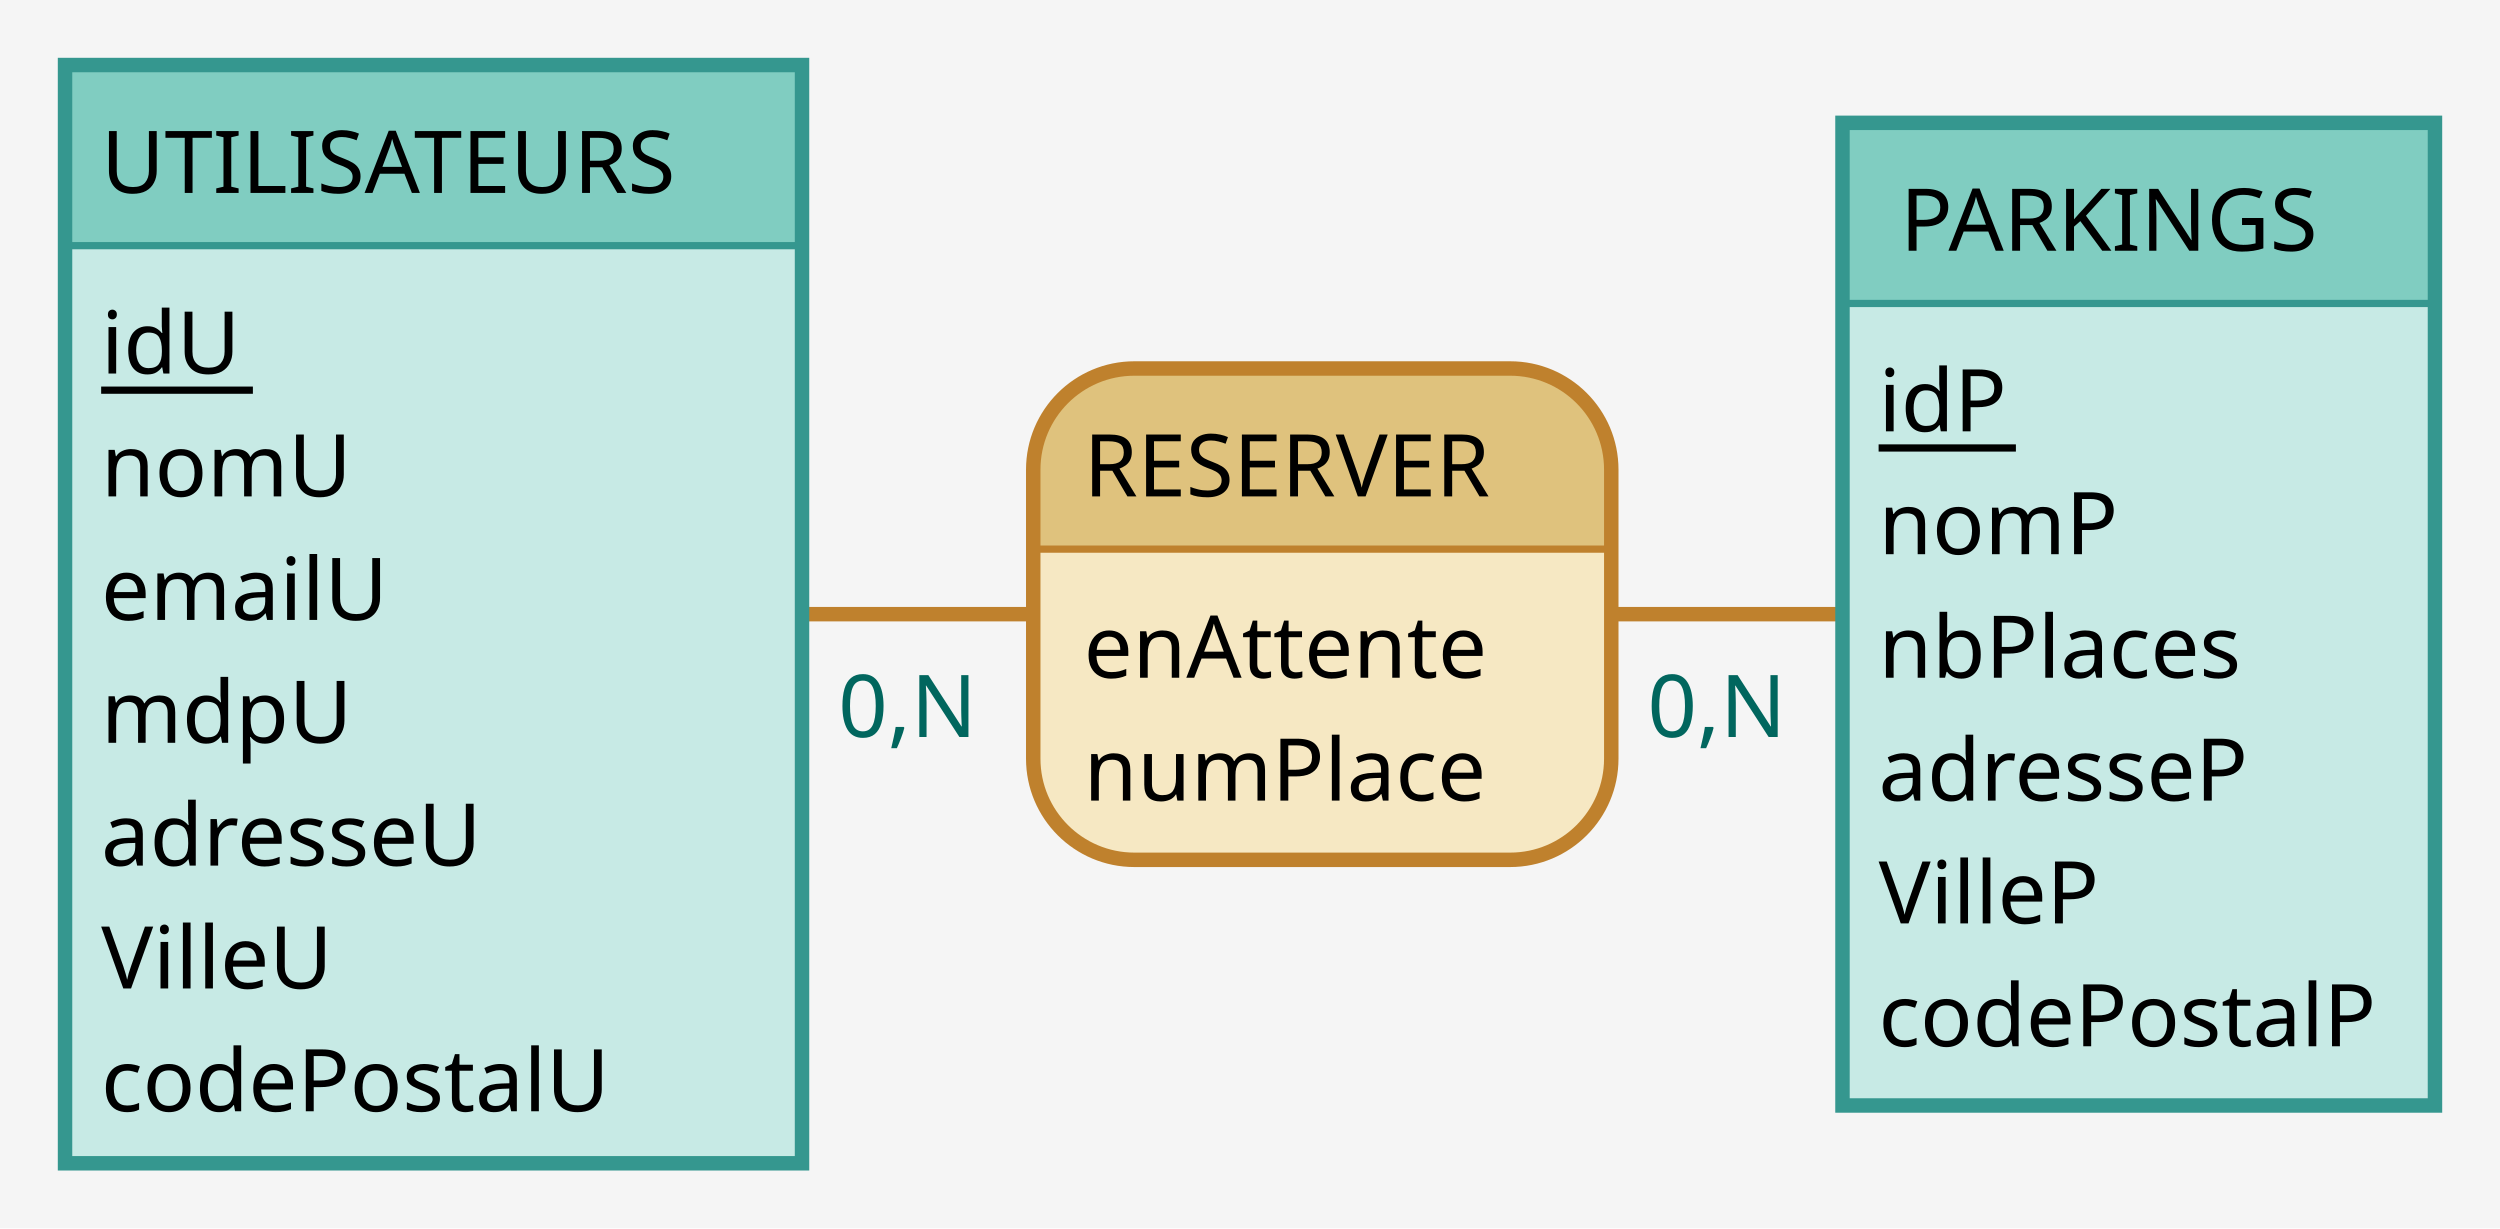
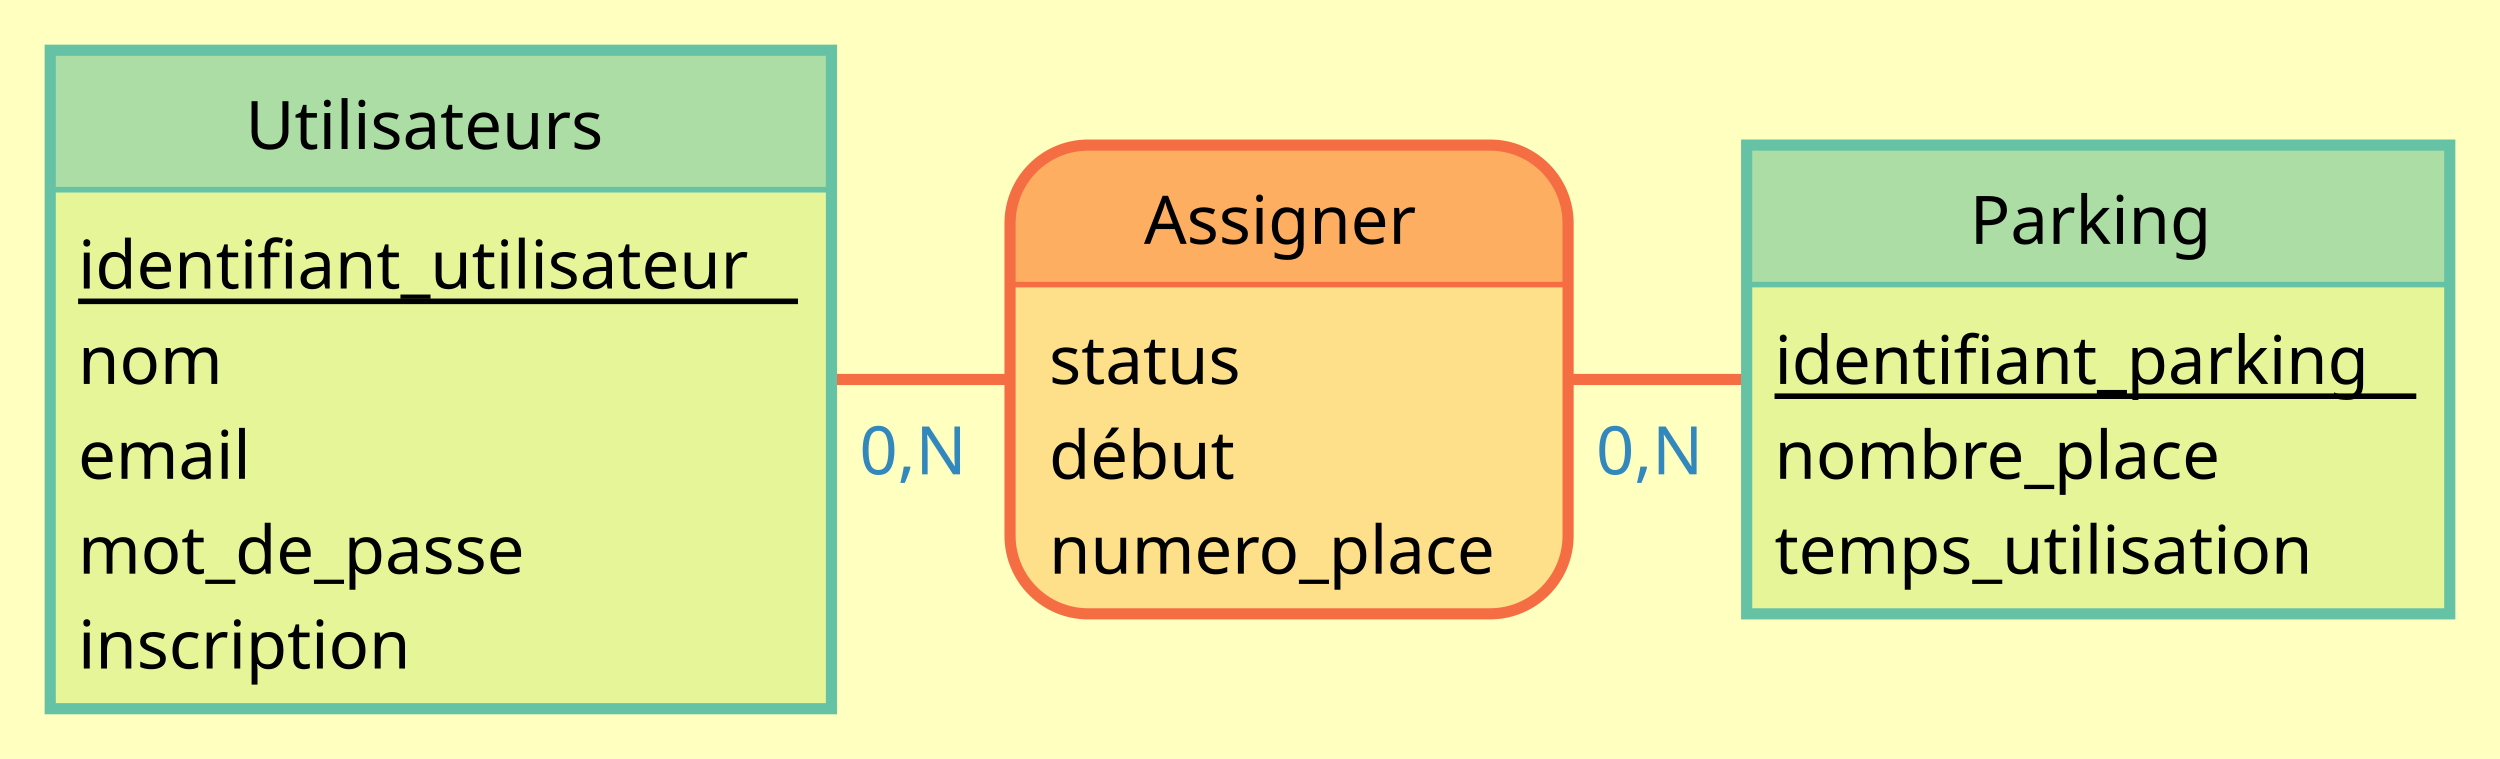
- <svg xmlns="http://www.w3.org/2000/svg" width="346" height="170" view_box="0 0 346 170">\n\n<rect id="frame" x="0" y="0" width="346" height="170" fill="#f5f5f5" stroke="none" stroke-width="0" />
-   <line x1="60" y1="85" x2="183" y2="85" stroke="#bf812d" stroke-width="2" />
-   <text x="116" y="102.0" fill="#01665e" font-family="Verdana" font-size="12">0,N</text>
-   <line x1="296" y1="85" x2="183" y2="85" stroke="#bf812d" stroke-width="2" />
-   <text x="228" y="102.0" fill="#01665e" font-family="Verdana" font-size="12">0,N</text>
-   <g id="association-RESERVER">
-     <path d="M 209 51 a 14 14 90 0 1 14 14 V 76 h -80 V 65 a 14 14 90 0 1 14 -14" fill="#dfc27d" stroke="#dfc27d" stroke-width="0" />
-     <path d="M 223 76.0 v 29 a 14 14 90 0 1 -14 14 H 157 a 14 14 90 0 1 -14 -14 V 76.0 H 80" fill="#f6e8c3" stroke="#f6e8c3" stroke-width="0" />
-     <rect x="143" y="51" width="80" height="68" fill="none" rx="14" stroke="#bf812d" stroke-width="2" />
-     <line x1="143" y1="76" x2="223" y2="76" stroke="#bf812d" stroke-width="1" />
-     <text x="150" y="68.7" fill="#000000" font-family="Verdana" font-size="12">RESERVER</text>
-     <text x="150" y="93.8" fill="#000000" font-family="Verdana" font-size="12">enAttente</text>
-     <text x="150" y="110.8" fill="#000000" font-family="Verdana" font-size="12">numPlace</text>
+ <svg xmlns="http://www.w3.org/2000/svg" width="448" height="136" view_box="0 0 448 136">\n\n<rect id="frame" x="0" y="0" width="448" height="136" fill="#ffffbf" stroke="none" stroke-width="0" />
+   <line x1="79" y1="68" x2="231" y2="68" stroke="#f46d43" stroke-width="2" />
+   <text x="154" y="85.0" fill="#3288bd" font-family="Verdana" font-size="12">0,N</text>
+   <line x1="376" y1="68" x2="231" y2="68" stroke="#f46d43" stroke-width="2" />
+   <text x="286" y="85.0" fill="#3288bd" font-family="Verdana" font-size="12">0,N</text>
+   <g id="association-Assigner">
+     <path d="M 267 26 a 14 14 90 0 1 14 14 V 51 h -100 V 40 a 14 14 90 0 1 14 -14" fill="#fdae61" stroke="#fdae61" stroke-width="0" />
+     <path d="M 281 51.0 v 45 a 14 14 90 0 1 -14 14 H 195 a 14 14 90 0 1 -14 -14 V 51.0 H 100" fill="#fee08b" stroke="#fee08b" stroke-width="0" />
+     <rect x="181" y="26" width="100" height="84" fill="none" rx="14" stroke="#f46d43" stroke-width="2" />
+     <line x1="181" y1="51" x2="281" y2="51" stroke="#f46d43" stroke-width="1" />
+     <text x="205" y="43.7" fill="#000000" font-family="Verdana" font-size="12">Assigner</text>
+     <text x="188" y="68.8" fill="#000000" font-family="Verdana" font-size="12">status</text>
+     <text x="188" y="85.8" fill="#000000" font-family="Verdana" font-size="12">début</text>
+     <text x="188" y="102.8" fill="#000000" font-family="Verdana" font-size="12">numero_place</text>
  </g>
-   <g id="entity-PARKINGS">
-     <g id="frame-PARKINGS">
-       <rect x="255" y="17" width="82" height="25" fill="#80cdc1" stroke="#80cdc1" stroke-width="0" />
-       <rect x="255" y="42.0" width="82" height="111" fill="#c7eae5" stroke="#c7eae5" stroke-width="0" />
-       <rect x="255" y="17" width="82" height="136" fill="none" stroke="#35978f" stroke-width="2" />
-       <line x1="255" y1="42" x2="337" y2="42" stroke="#35978f" stroke-width="1" />
+   <g id="entity-Utilisateurs">
+     <g id="frame-Utilisateurs">
+       <rect x="9" y="9" width="140" height="25" fill="#abdda4" stroke="#abdda4" stroke-width="0" />
+       <rect x="9" y="34.0" width="140" height="93" fill="#e6f598" stroke="#e6f598" stroke-width="0" />
+       <rect x="9" y="9" width="140" height="118" fill="none" stroke="#66c2a5" stroke-width="2" />
+       <line x1="9" y1="34" x2="149" y2="34" stroke="#66c2a5" stroke-width="1" />
    </g>
-     <text x="263" y="34.7" fill="#000000" font-family="Verdana" font-size="12">PARKINGS</text>
-     <text x="260" y="59.7" fill="#000000" font-family="Verdana" font-size="12">idP</text>
-     <line x1="260" y1="62" x2="279" y2="62" stroke="#000000" stroke-width="1" />
-     <text x="260" y="76.7" fill="#000000" font-family="Verdana" font-size="12">nomP</text>
-     <text x="260" y="93.8" fill="#000000" font-family="Verdana" font-size="12">nbPlaces</text>
-     <text x="260" y="110.8" fill="#000000" font-family="Verdana" font-size="12">adresseP</text>
-     <text x="260" y="127.8" fill="#000000" font-family="Verdana" font-size="12">VilleP</text>
-     <text x="260" y="144.8" fill="#000000" font-family="Verdana" font-size="12">codePostalP</text>
+     <text x="44" y="26.7" fill="#000000" font-family="Verdana" font-size="12">Utilisateurs</text>
+     <text x="14" y="51.7" fill="#000000" font-family="Verdana" font-size="12">identifiant_utilisateur</text>
+     <line x1="14" y1="54" x2="143" y2="54" stroke="#000000" stroke-width="1" />
+     <text x="14" y="68.8" fill="#000000" font-family="Verdana" font-size="12">nom</text>
+     <text x="14" y="85.8" fill="#000000" font-family="Verdana" font-size="12">email</text>
+     <text x="14" y="102.8" fill="#000000" font-family="Verdana" font-size="12">mot_de_passe</text>
+     <text x="14" y="119.8" fill="#000000" font-family="Verdana" font-size="12">inscription</text>
  </g>
-   <g id="entity-UTILISATEURS">
-     <g id="frame-UTILISATEURS">
-       <rect x="9" y="9" width="102" height="25" fill="#80cdc1" stroke="#80cdc1" stroke-width="0" />
-       <rect x="9" y="34.0" width="102" height="127" fill="#c7eae5" stroke="#c7eae5" stroke-width="0" />
-       <rect x="9" y="9" width="102" height="152" fill="none" stroke="#35978f" stroke-width="2" />
-       <line x1="9" y1="34" x2="111" y2="34" stroke="#35978f" stroke-width="1" />
+   <g id="entity-Parking">
+     <g id="frame-Parking">
+       <rect x="313" y="26" width="126" height="25" fill="#abdda4" stroke="#abdda4" stroke-width="0" />
+       <rect x="313" y="51.0" width="126" height="59" fill="#e6f598" stroke="#e6f598" stroke-width="0" />
+       <rect x="313" y="26" width="126" height="84" fill="none" stroke="#66c2a5" stroke-width="2" />
+       <line x1="313" y1="51" x2="439" y2="51" stroke="#66c2a5" stroke-width="1" />
    </g>
-     <text x="14" y="26.7" fill="#000000" font-family="Verdana" font-size="12">UTILISATEURS</text>
-     <text x="14" y="51.7" fill="#000000" font-family="Verdana" font-size="12">idU</text>
-     <line x1="14" y1="54" x2="35" y2="54" stroke="#000000" stroke-width="1" />
-     <text x="14" y="68.7" fill="#000000" font-family="Verdana" font-size="12">nomU</text>
-     <text x="14" y="85.8" fill="#000000" font-family="Verdana" font-size="12">emailU</text>
-     <text x="14" y="102.8" fill="#000000" font-family="Verdana" font-size="12">mdpU</text>
-     <text x="14" y="119.8" fill="#000000" font-family="Verdana" font-size="12">adresseU</text>
-     <text x="14" y="136.8" fill="#000000" font-family="Verdana" font-size="12">VilleU</text>
-     <text x="14" y="153.8" fill="#000000" font-family="Verdana" font-size="12">codePostalU</text>
+     <text x="353" y="43.7" fill="#000000" font-family="Verdana" font-size="12">Parking</text>
+     <text x="318" y="68.8" fill="#000000" font-family="Verdana" font-size="12">identifiant_parking</text>
+     <line x1="318" y1="71" x2="433" y2="71" stroke="#000000" stroke-width="1" />
+     <text x="318" y="85.8" fill="#000000" font-family="Verdana" font-size="12">nombre_place</text>
+     <text x="318" y="102.8" fill="#000000" font-family="Verdana" font-size="12">temps_utilisation</text>
  </g>
</svg>
